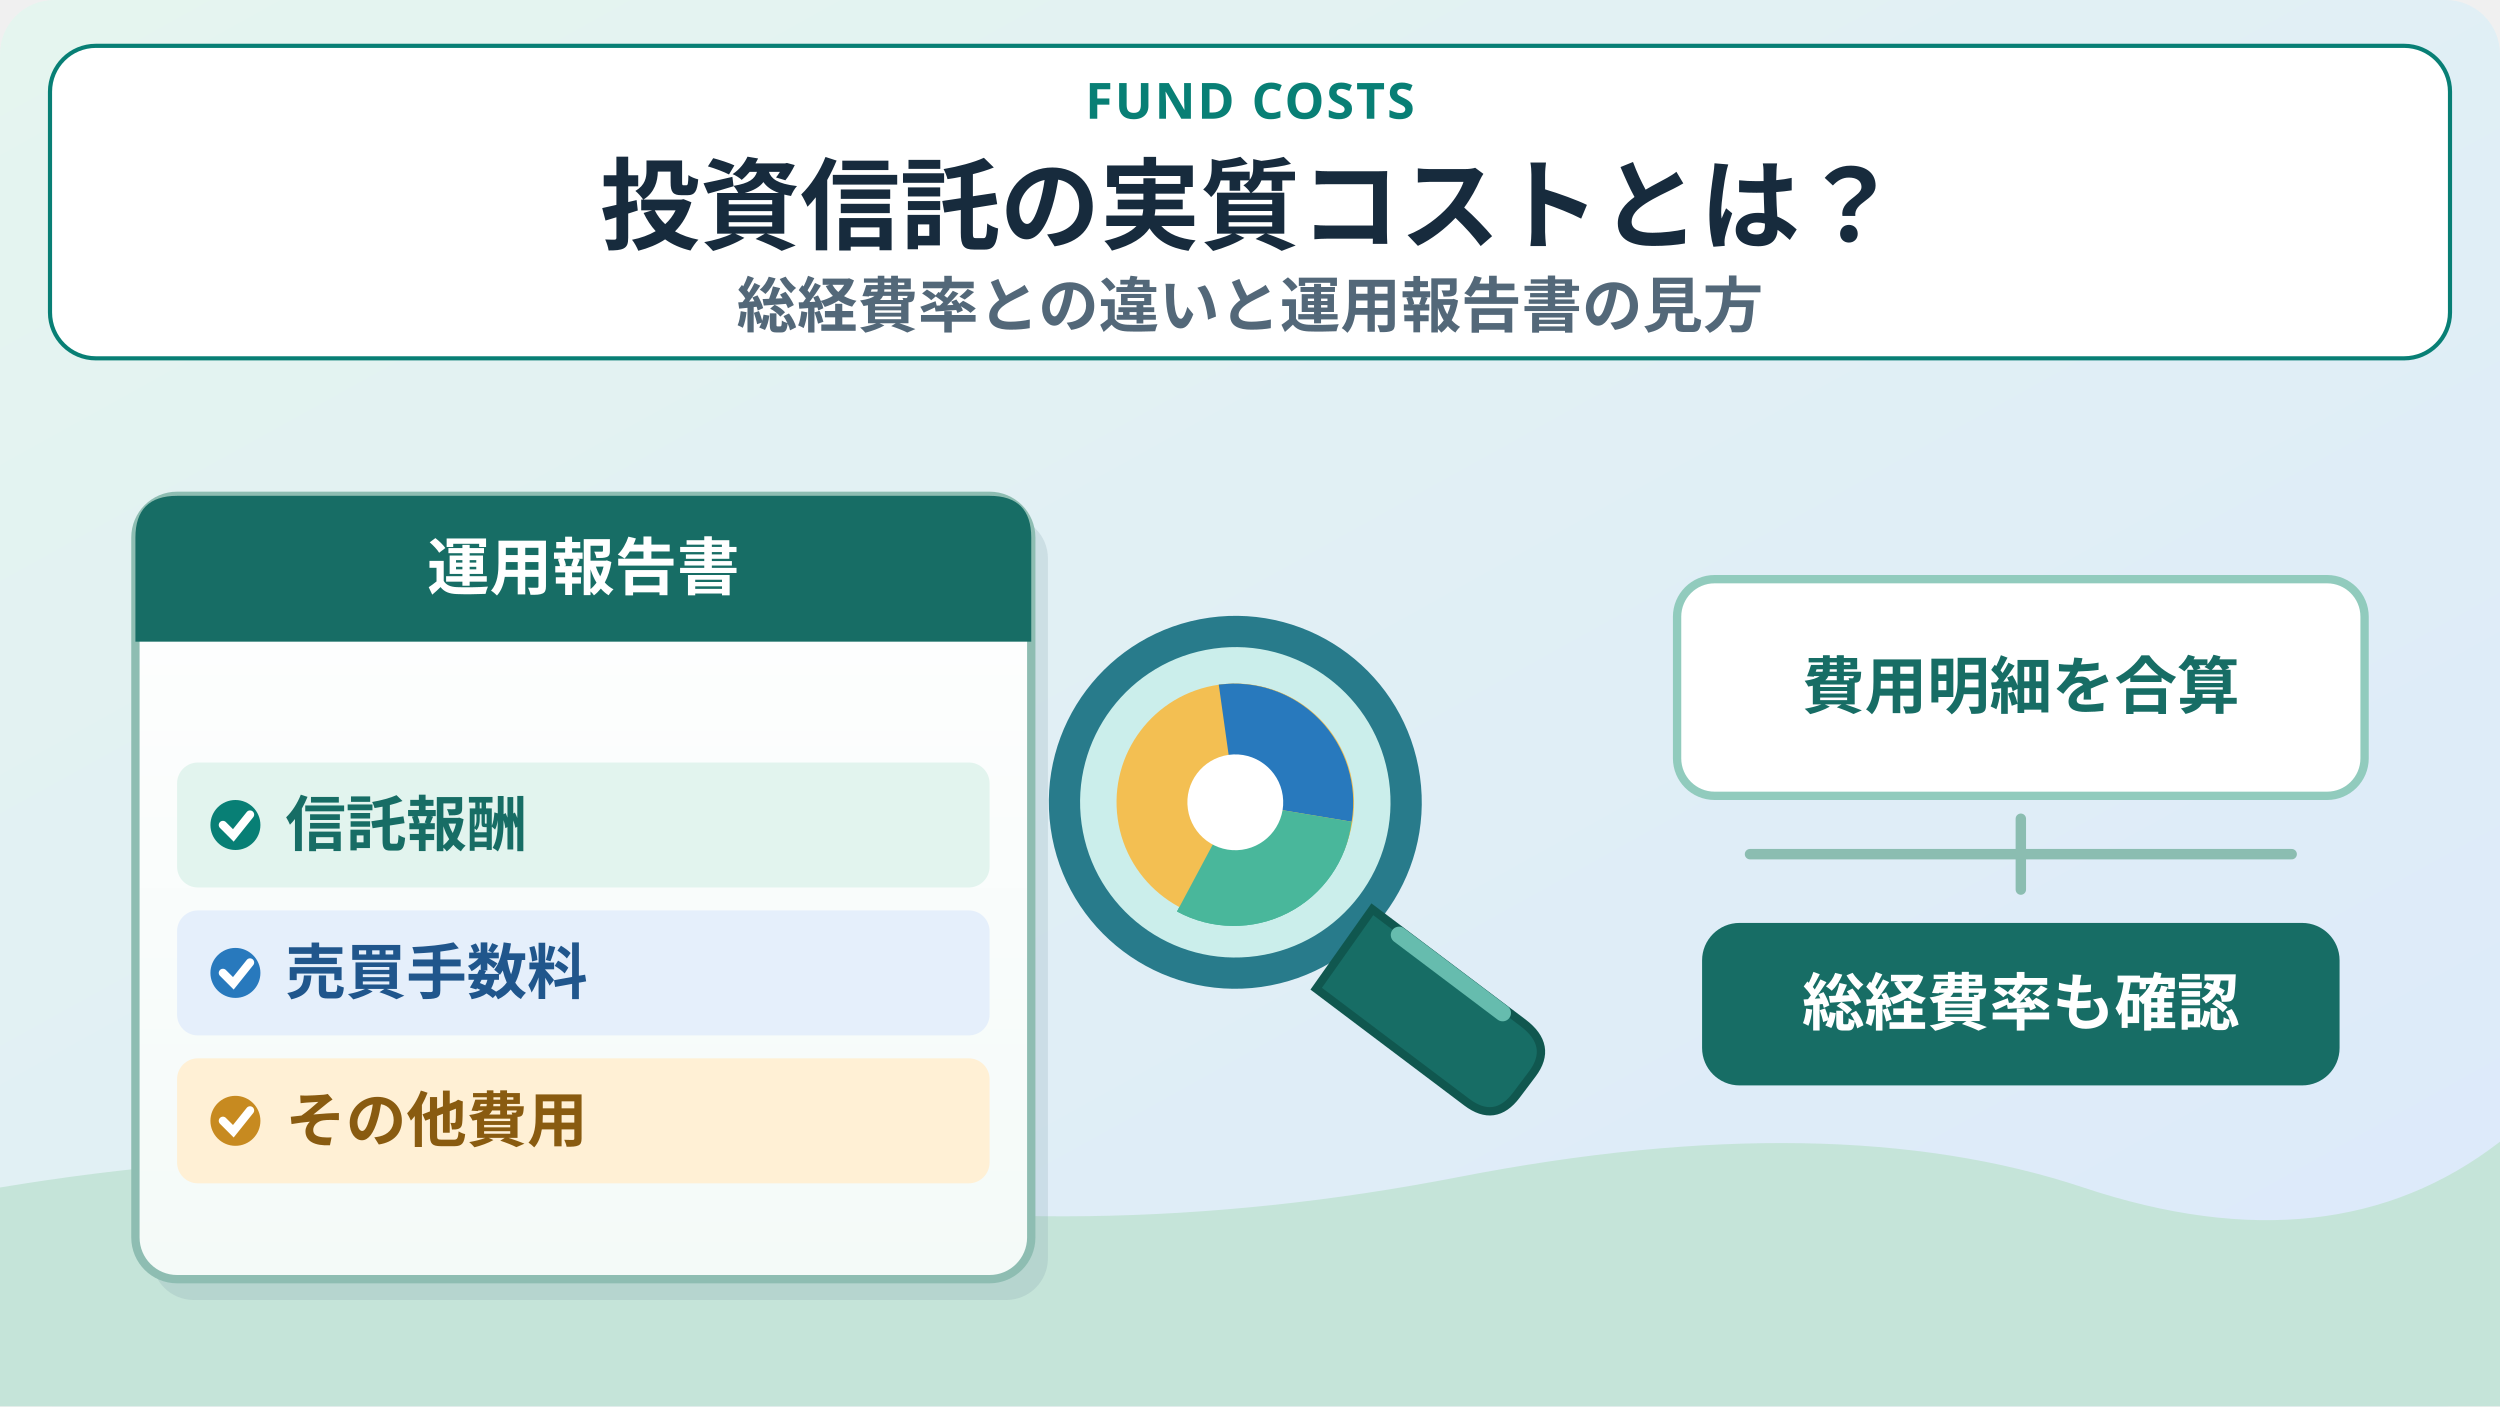
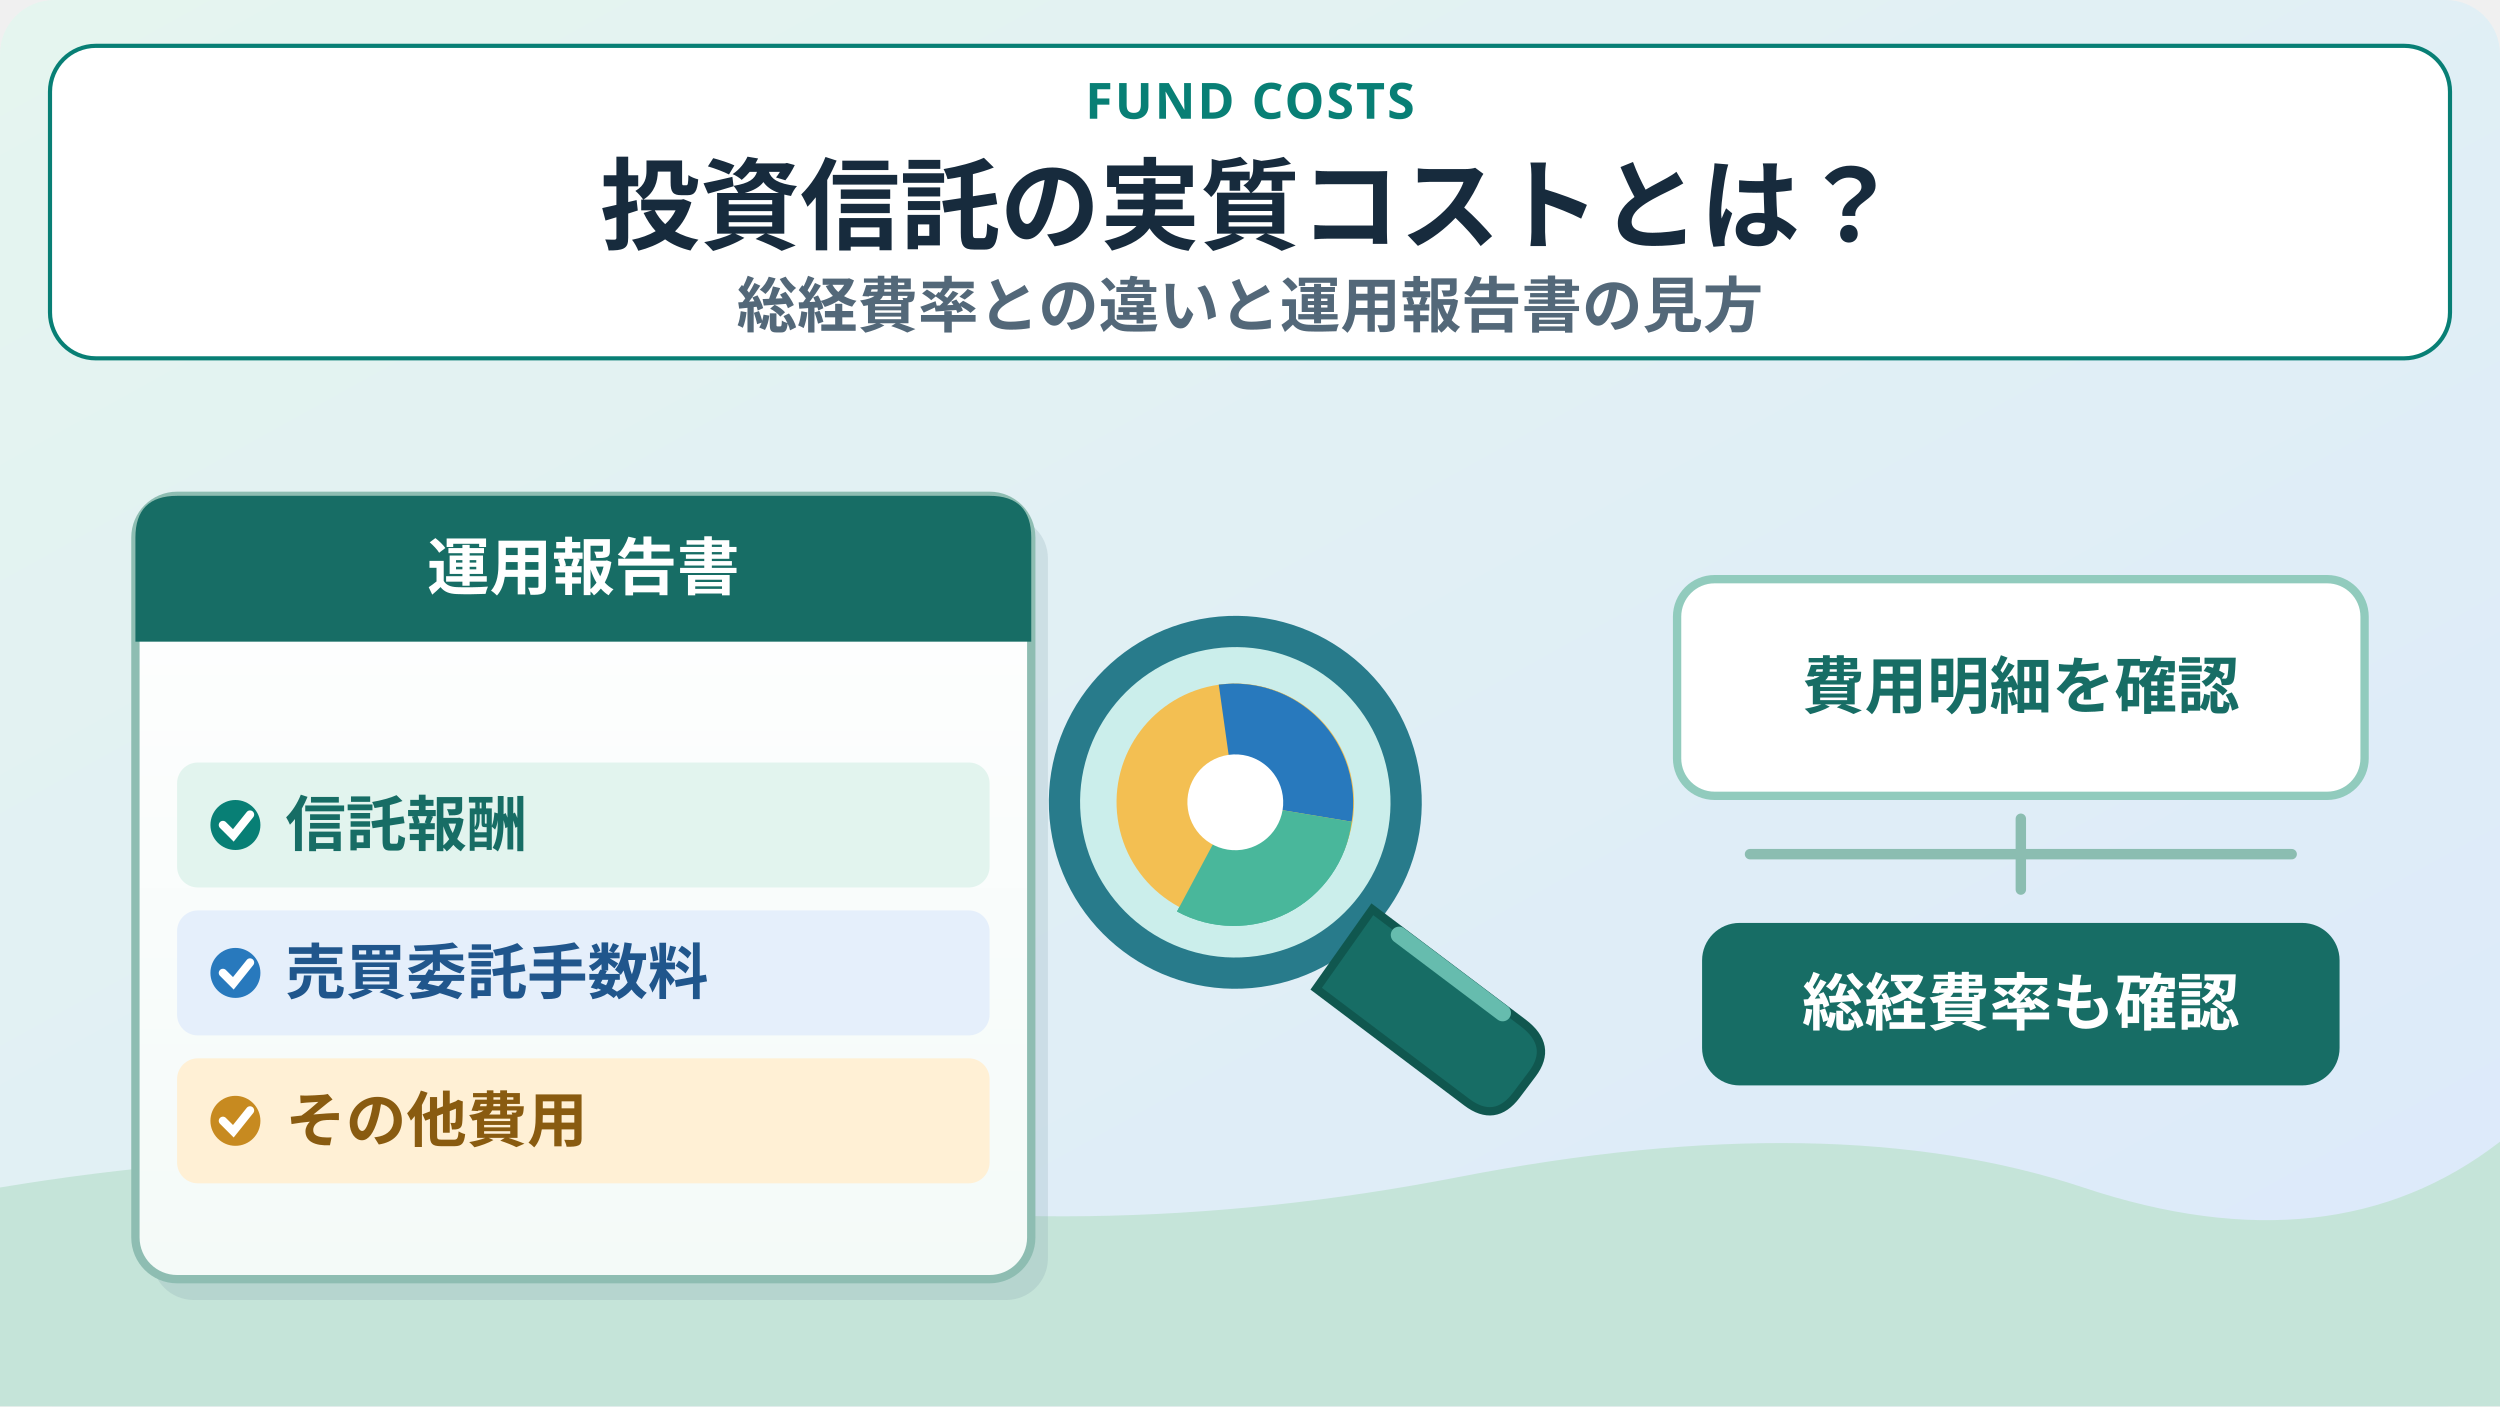
<svg xmlns="http://www.w3.org/2000/svg" width="1200" height="675" viewBox="0 0 1200 675" role="img" aria-labelledby="title desc">
  <defs>
    <linearGradient id="bg" x1="0" y1="0" x2="1" y2="1">
      <stop stop-color="#e5f5ef" />
      <stop offset="1" stop-color="#dce9fb" />
    </linearGradient>
    <linearGradient id="paper" x1="0" y1="0" x2="0" y2="1">
      <stop stop-color="#fff" />
      <stop offset="1" stop-color="#f4faf8" />
    </linearGradient>
  </defs>
  <rect width="1200" height="675" rx="26" fill="url(#bg)" />
  <rect x="24" y="22" width="1152" height="150" rx="22" fill="#fff" stroke="#087f75" stroke-width="2" />
  <text x="600" y="57" text-anchor="middle" font-family="sans-serif" font-size="24" font-weight="800" letter-spacing="1" fill="#087f75">FUND COSTS</text>
  <text x="600" y="116" text-anchor="middle" font-family="sans-serif" font-size="48" font-weight="800" fill="#172b3d">投資信託の実質コストとは？</text>
  <text x="600" y="157" text-anchor="middle" font-family="sans-serif" font-size="29" font-weight="650" fill="#536879">総経費率との違いと運用報告書の見方</text>
  <path d="M0 570Q180 540 350 570T700 565T1000 570T1200 548V675H0Z" fill="#c5e4d9" />
  <g transform="translate(65 238)">
    <rect x="8" y="10" width="430" height="376" rx="20" fill="#7899a3" opacity=".2" />
    <rect width="430" height="376" rx="20" fill="url(#paper)" stroke="#8ebdb2" stroke-width="4" />
    <path d="M0 20Q0 0 20 0H410Q430 0 430 20V70H0Z" fill="#176d65" />
    <text x="215" y="45" text-anchor="middle" font-family="sans-serif" font-size="30" font-weight="800" fill="#fff">運用報告書</text>
    <g font-family="sans-serif" font-size="29" font-weight="700">
      <rect x="20" y="128" width="390" height="60" rx="10" fill="#e2f4ee" />
      <circle cx="48" cy="158" r="12" fill="#087f75" />
      <path d="M42 158l5 5 8-10" fill="none" stroke="#fff" stroke-width="4" stroke-linecap="round" />
      <text x="72" y="168" fill="#176d65">信託報酬</text>
      <rect x="20" y="199" width="390" height="60" rx="10" fill="#e5effb" />
      <circle cx="48" cy="229" r="12" fill="#2879bd" />
      <path d="M42 229l5 5 8-10" fill="none" stroke="#fff" stroke-width="4" stroke-linecap="round" />
-       <text x="72" y="239" fill="#20568c">売買手数料</text>
+       <text x="72" y="239" fill="#20568c">売買委託手数料</text>
      <rect x="20" y="270" width="390" height="60" rx="10" fill="#fff0d5" />
      <circle cx="48" cy="300" r="12" fill="#c78a20" />
      <path d="M42 300l5 5 8-10" fill="none" stroke="#fff" stroke-width="4" stroke-linecap="round" />
      <text x="72" y="310" fill="#895b10">その他費用</text>
    </g>
  </g>
  <g transform="translate(480 300) rotate(-8)">
    <circle cx="100" cy="100" r="82" fill="#c9eeea" fill-opacity=".9" stroke="#287b8b" stroke-width="15" />
    <path d="M158 160L222 224Q235 237 223 249L214 258Q202 270 190 258L126 194Z" fill="#176d65" stroke="#10574f" stroke-width="4" />
    <path d="M169 174L213 218" stroke="#66bcae" stroke-width="8" stroke-linecap="round" />
    <path d="M100 43A57 57 0 0 1 154 117L100 100Z" fill="#2879bd" />
    <path d="M100 100L154 117A57 57 0 0 1 65 148Z" fill="#49b79b" />
    <path d="M100 43A57 57 0 1 0 100 157A57 57 0 0 0 100 43Z" fill="#f3bf52" />
    <path d="M100 100L100 43A57 57 0 0 1 154 117Z" fill="#2879bd" />
    <path d="M100 100L154 117A57 57 0 0 1 65 148Z" fill="#49b79b" />
    <circle cx="100" cy="100" r="23" fill="#fff" />
  </g>
  <g transform="translate(805 278)">
    <rect width="330" height="104" rx="18" fill="#fff" stroke="#91cbbd" stroke-width="4" />
-     <text x="165" y="62" text-anchor="middle" font-family="sans-serif" font-size="30" font-weight="800" fill="#176d65">費用明細を合算</text>
+     <text x="165" y="62" text-anchor="middle" font-family="sans-serif" font-size="30" font-weight="800" fill="#176d65">費用明細を確認</text>
    <path d="M35 132H295" stroke="#8bbdb1" stroke-width="5" stroke-linecap="round" />
    <path d="M165 115V149" stroke="#8bbdb1" stroke-width="5" stroke-linecap="round" />
    <rect x="12" y="165" width="306" height="78" rx="18" fill="#176d65" />
    <text x="165" y="214" text-anchor="middle" font-family="sans-serif" font-size="30" font-weight="800" fill="#fff">総経費率も確認</text>
  </g>
</svg>
